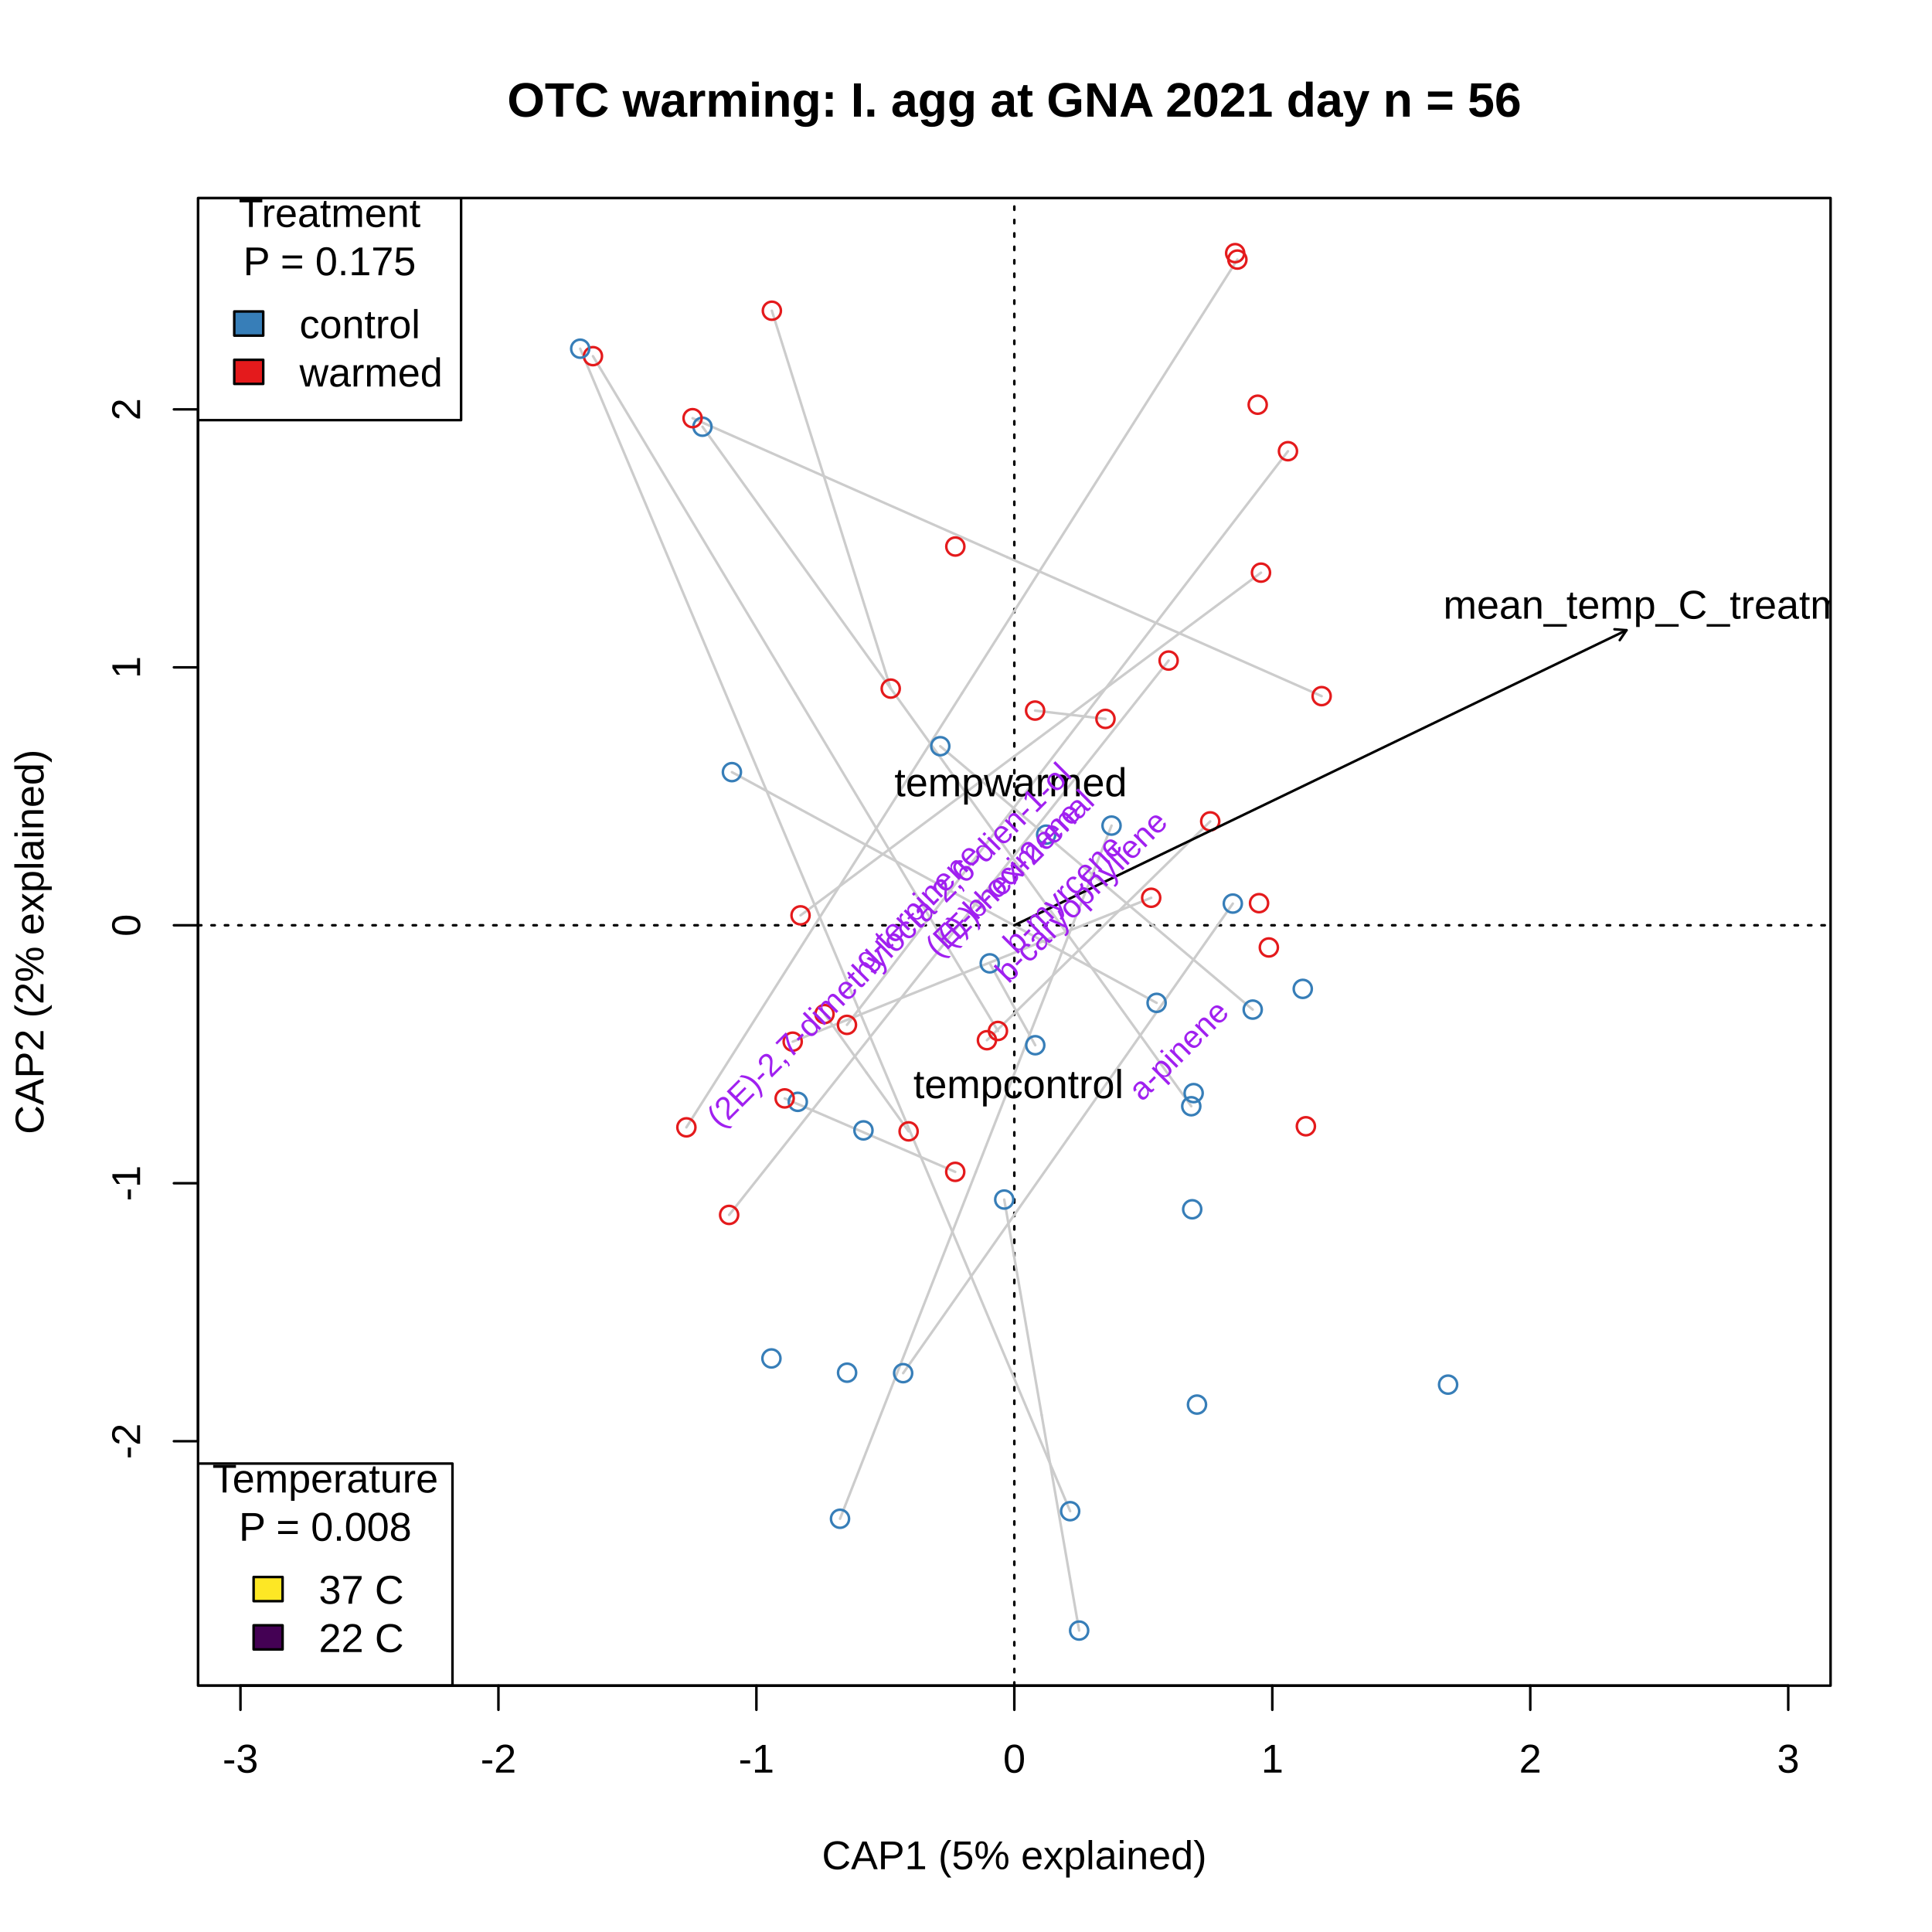
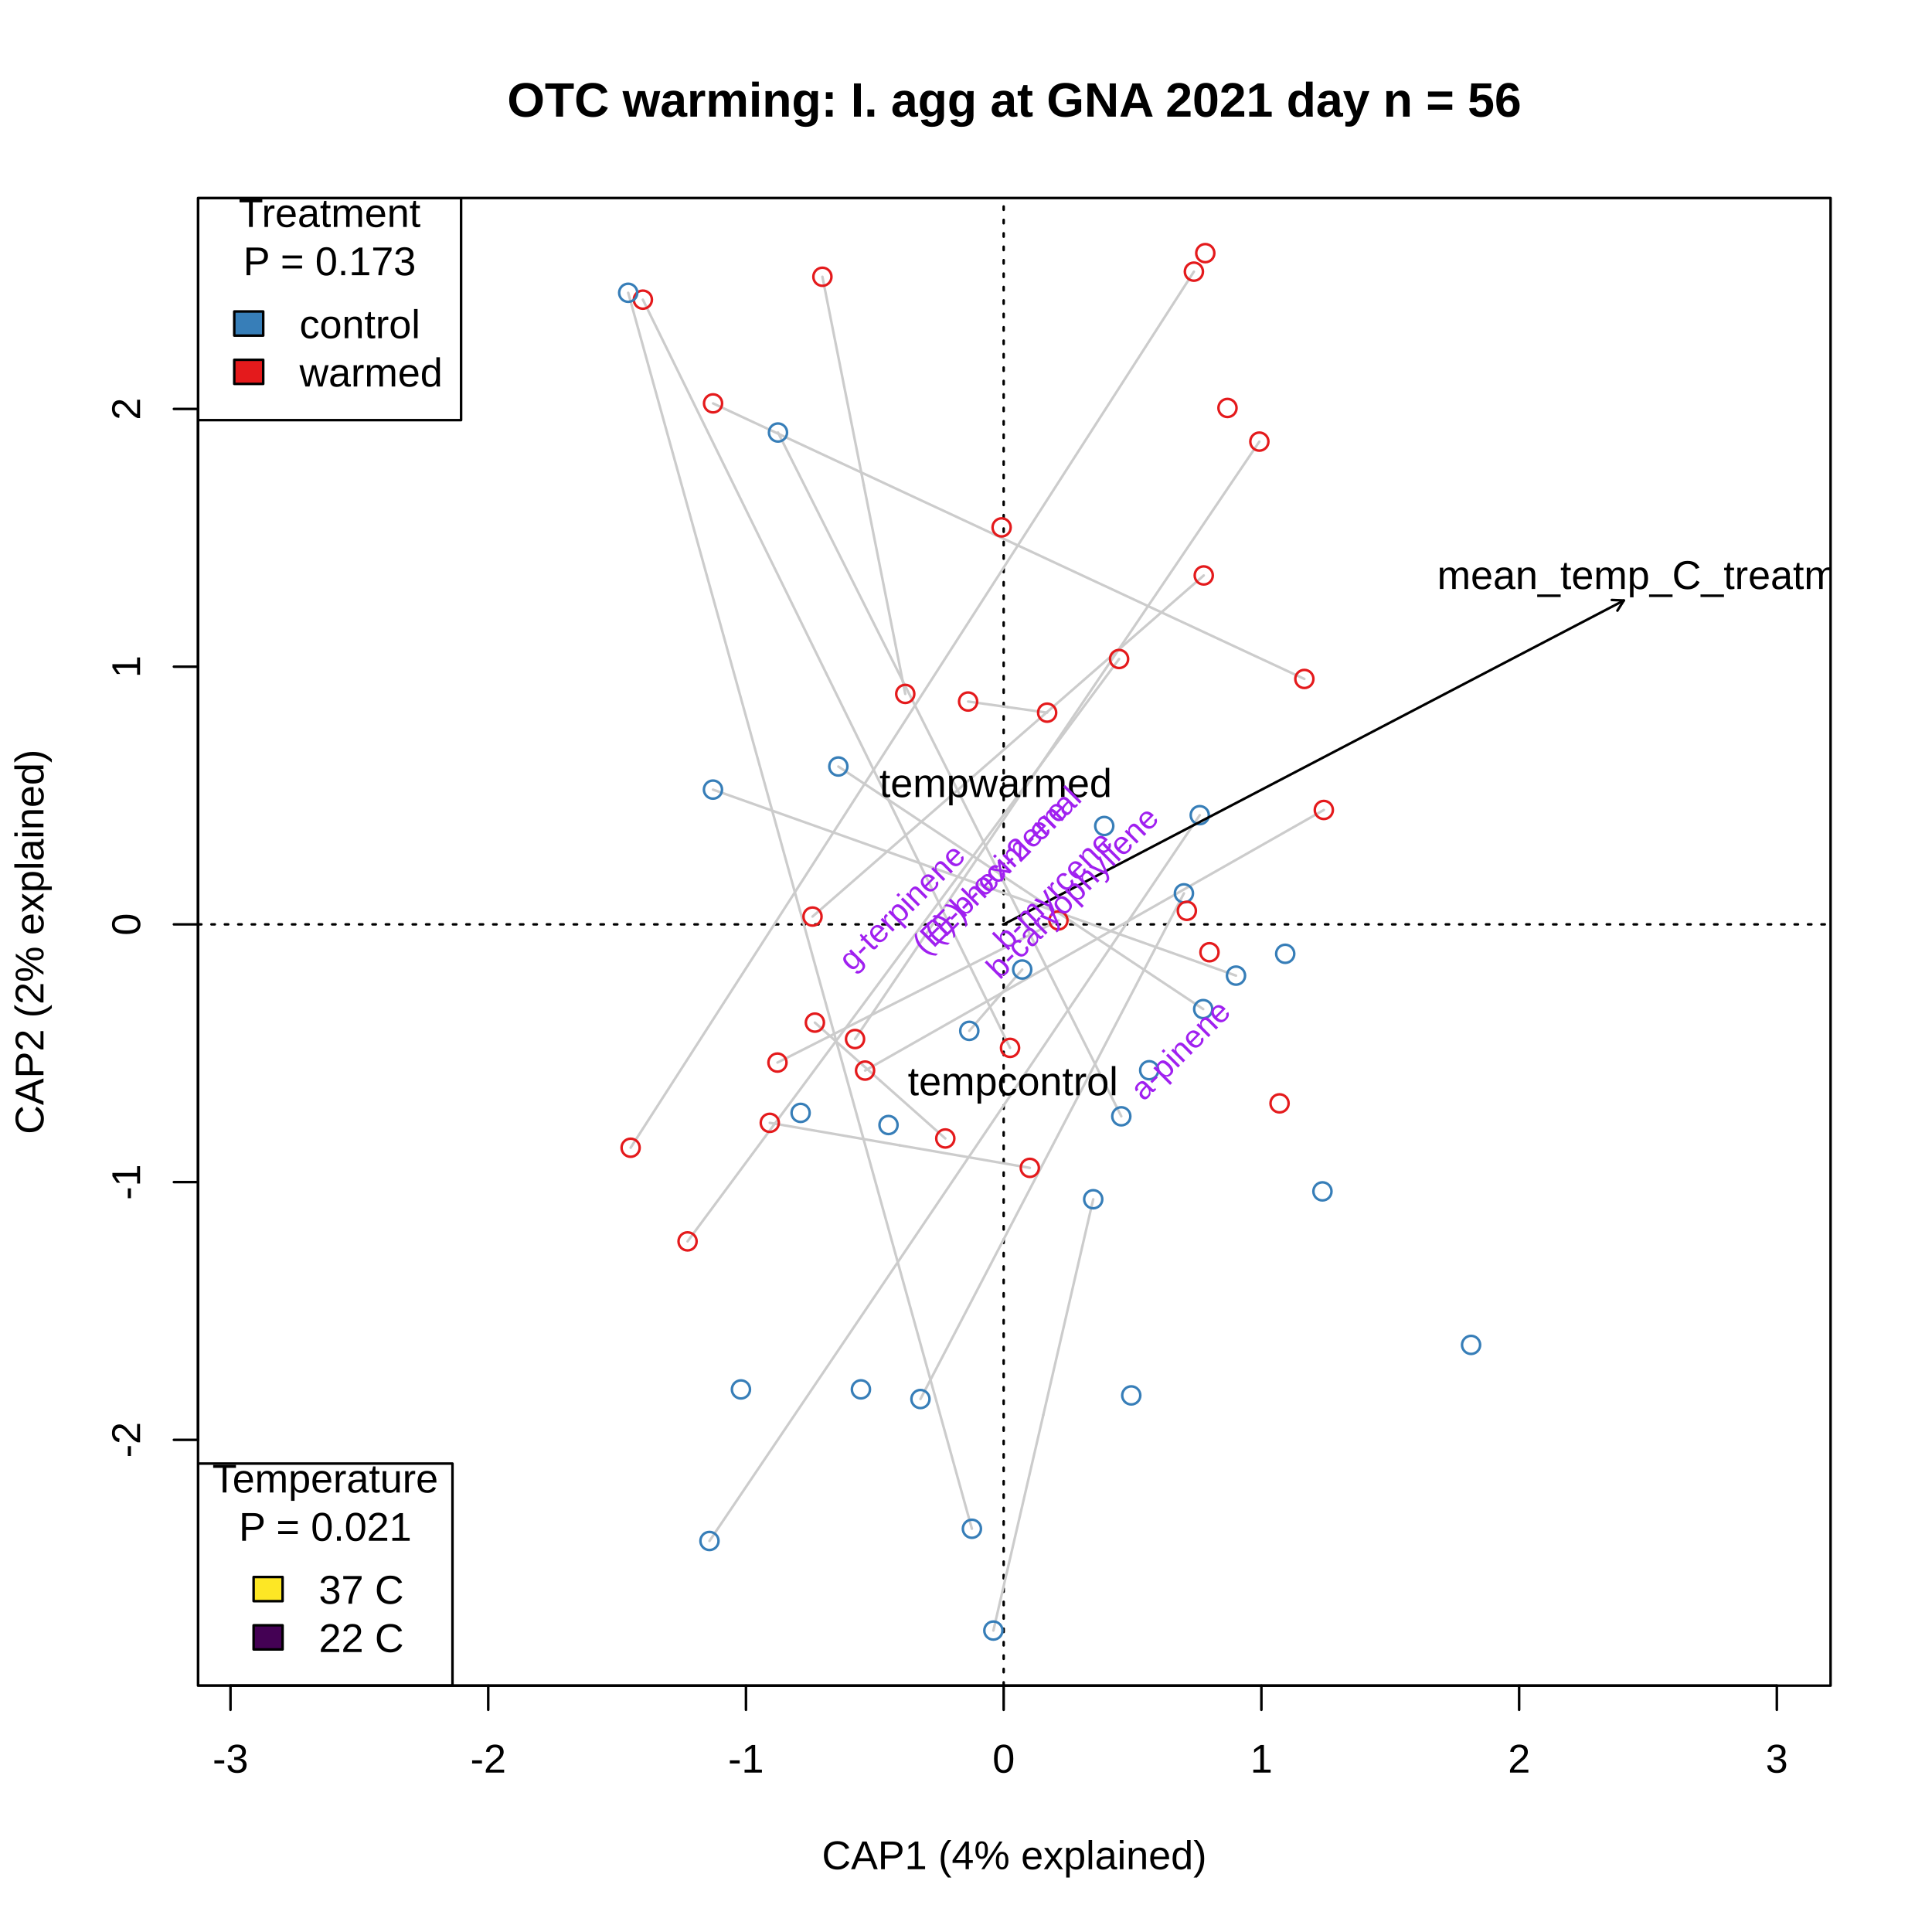
<svg xmlns="http://www.w3.org/2000/svg" class="svglite" width="576.00pt" height="576.00pt" viewBox="0 0 576.00 576.00">
  <defs>
    <style type="text/css">
    .svglite line, .svglite polyline, .svglite polygon, .svglite path, .svglite rect, .svglite circle {
      fill: none;
      stroke: #000000;
      stroke-linecap: round;
      stroke-linejoin: round;
      stroke-miterlimit: 10.00;
    }
    .svglite text {
      white-space: pre;
    }
  </style>
  </defs>
  <rect width="100%" height="100%" style="stroke: none; fill: #FFFFFF;" />
  <defs>
    <clipPath id="cpMC4wMHw1NzYuMDB8MC4wMHw1NzYuMDA=">
      <rect x="0.00" y="0.00" width="576.00" height="576.00" />
    </clipPath>
  </defs>
  <g clip-path="url(#cpMC4wMHw1NzYuMDB8MC4wMHw1NzYuMDA=)">
</g>
  <defs>
    <clipPath id="cpNTkuMDR8NTQ1Ljc2fDU5LjA0fDUwMi41Ng==">
      <rect x="59.04" y="59.04" width="486.72" height="443.52" />
    </clipPath>
  </defs>
  <g clip-path="url(#cpNTkuMDR8NTQ1Ljc2fDU5LjA0fDUwMi41Ng==)">
</g>
  <g clip-path="url(#cpMC4wMHw1NzYuMDB8MC4wMHw1NzYuMDA=)">
-     <line x1="71.69" y1="502.56" x2="533.14" y2="502.56" style="stroke-width: 0.75;" />
-     <line x1="71.69" y1="502.56" x2="71.69" y2="509.76" style="stroke-width: 0.75;" />
-     <line x1="148.60" y1="502.56" x2="148.60" y2="509.76" style="stroke-width: 0.75;" />
-     <line x1="225.51" y1="502.56" x2="225.51" y2="509.76" style="stroke-width: 0.75;" />
-     <line x1="302.41" y1="502.56" x2="302.41" y2="509.76" style="stroke-width: 0.75;" />
-     <line x1="379.32" y1="502.56" x2="379.32" y2="509.76" style="stroke-width: 0.75;" />
-     <line x1="456.23" y1="502.56" x2="456.23" y2="509.76" style="stroke-width: 0.75;" />
-     <line x1="533.14" y1="502.56" x2="533.14" y2="509.76" style="stroke-width: 0.75;" />
-     <text x="71.69" y="528.48" text-anchor="middle" style="font-size: 12.00px; font-family: &quot;Arial&quot;;">-3</text>
-     <text x="148.60" y="528.48" text-anchor="middle" style="font-size: 12.00px; font-family: &quot;Arial&quot;;">-2</text>
-     <text x="225.51" y="528.48" text-anchor="middle" style="font-size: 12.00px; font-family: &quot;Arial&quot;;">-1</text>
-     <text x="302.41" y="528.48" text-anchor="middle" style="font-size: 12.00px; font-family: &quot;Arial&quot;;">0</text>
-     <text x="379.32" y="528.48" text-anchor="middle" style="font-size: 12.00px; font-family: &quot;Arial&quot;;">1</text>
-     <text x="456.23" y="528.48" text-anchor="middle" style="font-size: 12.00px; font-family: &quot;Arial&quot;;">2</text>
-     <text x="533.14" y="528.48" text-anchor="middle" style="font-size: 12.00px; font-family: &quot;Arial&quot;;">3</text>
-     <line x1="59.04" y1="429.68" x2="59.04" y2="122.05" style="stroke-width: 0.75;" />
-     <line x1="59.04" y1="429.68" x2="51.84" y2="429.68" style="stroke-width: 0.75;" />
-     <line x1="59.04" y1="352.77" x2="51.84" y2="352.77" style="stroke-width: 0.75;" />
-     <line x1="59.04" y1="275.86" x2="51.84" y2="275.86" style="stroke-width: 0.75;" />
-     <line x1="59.04" y1="198.96" x2="51.84" y2="198.96" style="stroke-width: 0.75;" />
-     <line x1="59.04" y1="122.05" x2="51.84" y2="122.05" style="stroke-width: 0.75;" />
-     <text transform="translate(41.76,429.68) rotate(-90)" text-anchor="middle" style="font-size: 12.00px; font-family: &quot;Arial&quot;;">-2</text>
-     <text transform="translate(41.76,352.77) rotate(-90)" text-anchor="middle" style="font-size: 12.00px; font-family: &quot;Arial&quot;;">-1</text>
-     <text transform="translate(41.76,275.86) rotate(-90)" text-anchor="middle" style="font-size: 12.00px; font-family: &quot;Arial&quot;;">0</text>
-     <text transform="translate(41.76,198.96) rotate(-90)" text-anchor="middle" style="font-size: 12.00px; font-family: &quot;Arial&quot;;">1</text>
-     <text transform="translate(41.76,122.05) rotate(-90)" text-anchor="middle" style="font-size: 12.00px; font-family: &quot;Arial&quot;;">2</text>
+     <line x1="68.72" y1="502.56" x2="529.74" y2="502.56" style="stroke-width: 0.75;" />
+     <line x1="68.72" y1="502.56" x2="68.72" y2="509.76" style="stroke-width: 0.75;" />
+     <line x1="145.56" y1="502.56" x2="145.56" y2="509.76" style="stroke-width: 0.75;" />
+     <line x1="222.40" y1="502.56" x2="222.40" y2="509.76" style="stroke-width: 0.75;" />
+     <line x1="299.23" y1="502.56" x2="299.23" y2="509.76" style="stroke-width: 0.75;" />
+     <line x1="376.07" y1="502.56" x2="376.07" y2="509.76" style="stroke-width: 0.75;" />
+     <line x1="452.91" y1="502.56" x2="452.91" y2="509.76" style="stroke-width: 0.75;" />
+     <line x1="529.74" y1="502.56" x2="529.74" y2="509.76" style="stroke-width: 0.75;" />
+     <text x="68.72" y="528.48" text-anchor="middle" style="font-size: 12.00px; font-family: &quot;Arial&quot;;">-3</text>
+     <text x="145.56" y="528.48" text-anchor="middle" style="font-size: 12.00px; font-family: &quot;Arial&quot;;">-2</text>
+     <text x="222.40" y="528.48" text-anchor="middle" style="font-size: 12.00px; font-family: &quot;Arial&quot;;">-1</text>
+     <text x="299.23" y="528.48" text-anchor="middle" style="font-size: 12.00px; font-family: &quot;Arial&quot;;">0</text>
+     <text x="376.07" y="528.48" text-anchor="middle" style="font-size: 12.00px; font-family: &quot;Arial&quot;;">1</text>
+     <text x="452.91" y="528.48" text-anchor="middle" style="font-size: 12.00px; font-family: &quot;Arial&quot;;">2</text>
+     <text x="529.74" y="528.48" text-anchor="middle" style="font-size: 12.00px; font-family: &quot;Arial&quot;;">3</text>
+     <line x1="59.04" y1="429.27" x2="59.04" y2="121.92" style="stroke-width: 0.75;" />
+     <line x1="59.04" y1="429.27" x2="51.84" y2="429.27" style="stroke-width: 0.75;" />
+     <line x1="59.04" y1="352.43" x2="51.84" y2="352.43" style="stroke-width: 0.75;" />
+     <line x1="59.04" y1="275.59" x2="51.84" y2="275.59" style="stroke-width: 0.75;" />
+     <line x1="59.04" y1="198.76" x2="51.84" y2="198.76" style="stroke-width: 0.75;" />
+     <line x1="59.04" y1="121.92" x2="51.84" y2="121.92" style="stroke-width: 0.75;" />
+     <text transform="translate(41.76,429.27) rotate(-90)" text-anchor="middle" style="font-size: 12.00px; font-family: &quot;Arial&quot;;">-2</text>
+     <text transform="translate(41.76,352.43) rotate(-90)" text-anchor="middle" style="font-size: 12.00px; font-family: &quot;Arial&quot;;">-1</text>
+     <text transform="translate(41.76,275.59) rotate(-90)" text-anchor="middle" style="font-size: 12.00px; font-family: &quot;Arial&quot;;">0</text>
+     <text transform="translate(41.76,198.76) rotate(-90)" text-anchor="middle" style="font-size: 12.00px; font-family: &quot;Arial&quot;;">1</text>
+     <text transform="translate(41.76,121.92) rotate(-90)" text-anchor="middle" style="font-size: 12.00px; font-family: &quot;Arial&quot;;">2</text>
    <polygon points="59.04,502.56 545.76,502.56 545.76,59.04 59.04,59.04 " style="stroke-width: 0.75;" />
-     <text x="302.40" y="557.28" text-anchor="middle" style="font-size: 12.00px; font-family: &quot;Arial&quot;;">CAP1 (5% explained)</text>
+     <text x="302.40" y="557.28" text-anchor="middle" style="font-size: 12.00px; font-family: &quot;Arial&quot;;">CAP1 (4% explained)</text>
    <text transform="translate(12.96,280.80) rotate(-90)" text-anchor="middle" style="font-size: 12.00px; font-family: &quot;Arial&quot;;">CAP2 (2% explained)</text>
  </g>
  <g clip-path="url(#cpNTkuMDR8NTQ1Ljc2fDU5LjA0fDUwMi41Ng==)">
-     <line x1="59.04" y1="275.86" x2="545.76" y2="275.86" style="stroke-width: 0.75; stroke-dasharray: 1.00,3.00;" />
-     <line x1="302.41" y1="502.56" x2="302.41" y2="59.04" style="stroke-width: 0.75; stroke-dasharray: 1.00,3.00;" />
+     <line x1="59.04" y1="275.59" x2="545.76" y2="275.59" style="stroke-width: 0.75; stroke-dasharray: 1.00,3.00;" />
+     <line x1="299.23" y1="502.56" x2="299.23" y2="59.04" style="stroke-width: 0.75; stroke-dasharray: 1.00,3.00;" />
  </g>
  <g clip-path="url(#cpMC4wMHw1NzYuMDB8MC4wMHw1NzYuMDA=)">
    <text x="302.40" y="34.77" text-anchor="middle" style="font-size: 14.40px; font-weight: bold; font-family: &quot;Arial&quot;;">OTC warming: I. agg at GNA 2021 day n = 56</text>
  </g>
  <g clip-path="url(#cpNTkuMDR8NTQ1Ljc2fDU5LjA0fDUwMi41Ng==)">
    <rect x="59.04" y="59.04" width="78.43" height="66.22" style="stroke-width: 0.75;" />
    <rect x="69.84" y="92.86" width="8.64" height="7.20" style="stroke-width: 0.75; fill: #377EB8;" />
    <rect x="69.84" y="107.26" width="8.64" height="7.20" style="stroke-width: 0.75; fill: #E41A1C;" />
    <text x="98.26" y="67.66" text-anchor="middle" style="font-size: 12.00px; font-family: &quot;Arial&quot;;">Treatment </text>
-     <text x="98.26" y="82.06" text-anchor="middle" style="font-size: 12.00px; font-family: &quot;Arial&quot;;">P = 0.175</text>
+     <text x="98.26" y="82.06" text-anchor="middle" style="font-size: 12.00px; font-family: &quot;Arial&quot;;">P = 0.173</text>
    <text x="89.28" y="100.83" style="font-size: 12.00px; font-family: &quot;Arial&quot;;">control</text>
    <text x="89.28" y="115.23" style="font-size: 12.00px; font-family: &quot;Arial&quot;;">warmed</text>
    <rect x="59.04" y="436.34" width="75.86" height="66.22" style="stroke-width: 0.75;" />
    <rect x="75.61" y="470.16" width="8.64" height="7.20" style="stroke-width: 0.75; fill: #FDE725;" />
    <rect x="75.61" y="484.56" width="8.64" height="7.20" style="stroke-width: 0.75; fill: #440154;" />
    <text x="96.97" y="444.96" text-anchor="middle" style="font-size: 12.00px; font-family: &quot;Arial&quot;;">Temperature </text>
-     <text x="96.97" y="459.36" text-anchor="middle" style="font-size: 12.00px; font-family: &quot;Arial&quot;;">P = 0.008</text>
+     <text x="96.97" y="459.36" text-anchor="middle" style="font-size: 12.00px; font-family: &quot;Arial&quot;;">P = 0.021</text>
    <text x="95.05" y="478.13" style="font-size: 12.00px; font-family: &quot;Arial&quot;;">37  C</text>
    <text x="95.05" y="492.53" style="font-size: 12.00px; font-family: &quot;Arial&quot;;">22  C</text>
-     <line x1="282.29" y1="228.52" x2="209.43" y2="127.22" style="stroke-width: 0.75; stroke: #CCCCCC;" />
-     <line x1="282.29" y1="228.52" x2="355.16" y2="329.81" style="stroke-width: 0.75; stroke: #CCCCCC;" />
-     <line x1="318.41" y1="339.39" x2="367.55" y2="269.39" style="stroke-width: 0.75; stroke: #CCCCCC;" />
-     <line x1="318.41" y1="339.39" x2="269.26" y2="409.39" style="stroke-width: 0.75; stroke: #CCCCCC;" />
-     <line x1="326.90" y1="261.73" x2="373.48" y2="301.00" style="stroke-width: 0.75; stroke: #CCCCCC;" />
-     <line x1="326.90" y1="261.73" x2="280.33" y2="222.47" style="stroke-width: 0.75; stroke: #CCCCCC;" />
-     <line x1="246.02" y1="277.25" x2="172.98" y2="103.96" style="stroke-width: 0.75; stroke: #CCCCCC;" />
-     <line x1="246.02" y1="277.25" x2="319.05" y2="450.54" style="stroke-width: 0.75; stroke: #CCCCCC;" />
-     <line x1="310.56" y1="421.88" x2="321.73" y2="486.13" style="stroke-width: 0.75; stroke: #CCCCCC;" />
-     <line x1="310.56" y1="421.88" x2="299.40" y2="357.63" style="stroke-width: 0.75; stroke: #CCCCCC;" />
-     <line x1="301.87" y1="299.42" x2="295.08" y2="287.21" style="stroke-width: 0.75; stroke: #CCCCCC;" />
-     <line x1="301.87" y1="299.42" x2="308.65" y2="311.62" style="stroke-width: 0.75; stroke: #CCCCCC;" />
-     <line x1="281.52" y1="264.59" x2="344.83" y2="298.99" style="stroke-width: 0.75; stroke: #CCCCCC;" />
-     <line x1="281.52" y1="264.59" x2="218.21" y2="230.20" style="stroke-width: 0.75; stroke: #CCCCCC;" />
-     <line x1="290.91" y1="349.47" x2="331.39" y2="246.14" style="stroke-width: 0.75; stroke: #CCCCCC;" />
-     <line x1="290.91" y1="349.47" x2="250.44" y2="452.80" style="stroke-width: 0.75; stroke: #CCCCCC;" />
-     <line x1="259.37" y1="338.42" x2="284.79" y2="349.37" style="stroke-width: 0.75; stroke: #CCCCCC;" />
-     <line x1="259.37" y1="338.42" x2="233.94" y2="327.47" style="stroke-width: 0.75; stroke: #CCCCCC;" />
-     <line x1="327.52" y1="277.50" x2="360.81" y2="244.88" style="stroke-width: 0.75; stroke: #CCCCCC;" />
-     <line x1="327.52" y1="277.50" x2="294.24" y2="310.12" style="stroke-width: 0.75; stroke: #CCCCCC;" />
-     <line x1="319.09" y1="213.09" x2="329.58" y2="214.33" style="stroke-width: 0.75; stroke: #CCCCCC;" />
-     <line x1="319.09" y1="213.09" x2="308.60" y2="211.85" style="stroke-width: 0.75; stroke: #CCCCCC;" />
-     <line x1="286.78" y1="206.75" x2="368.91" y2="77.39" style="stroke-width: 0.75; stroke: #CCCCCC;" />
-     <line x1="286.78" y1="206.75" x2="204.64" y2="336.10" style="stroke-width: 0.75; stroke: #CCCCCC;" />
-     <line x1="258.35" y1="319.82" x2="270.89" y2="337.30" style="stroke-width: 0.75; stroke: #CCCCCC;" />
-     <line x1="258.35" y1="319.82" x2="245.82" y2="302.33" style="stroke-width: 0.75; stroke: #CCCCCC;" />
-     <line x1="289.77" y1="289.11" x2="343.21" y2="267.66" style="stroke-width: 0.75; stroke: #CCCCCC;" />
-     <line x1="289.77" y1="289.11" x2="236.33" y2="310.56" style="stroke-width: 0.75; stroke: #CCCCCC;" />
-     <line x1="307.31" y1="221.81" x2="375.95" y2="170.73" style="stroke-width: 0.75; stroke: #CCCCCC;" />
-     <line x1="307.31" y1="221.81" x2="238.67" y2="272.90" style="stroke-width: 0.75; stroke: #CCCCCC;" />
-     <line x1="247.84" y1="148.97" x2="265.56" y2="205.30" style="stroke-width: 0.75; stroke: #CCCCCC;" />
-     <line x1="247.84" y1="148.97" x2="230.12" y2="92.64" style="stroke-width: 0.75; stroke: #CCCCCC;" />
-     <line x1="237.15" y1="206.78" x2="176.78" y2="106.18" style="stroke-width: 0.75; stroke: #CCCCCC;" />
-     <line x1="237.15" y1="206.78" x2="297.52" y2="307.37" style="stroke-width: 0.75; stroke: #CCCCCC;" />
-     <line x1="300.25" y1="166.10" x2="394.03" y2="207.54" style="stroke-width: 0.75; stroke: #CCCCCC;" />
-     <line x1="300.25" y1="166.10" x2="206.48" y2="124.67" style="stroke-width: 0.75; stroke: #CCCCCC;" />
-     <line x1="282.89" y1="279.58" x2="348.41" y2="196.94" style="stroke-width: 0.75; stroke: #CCCCCC;" />
-     <line x1="282.89" y1="279.58" x2="217.38" y2="362.21" style="stroke-width: 0.75; stroke: #CCCCCC;" />
-     <line x1="318.25" y1="220.03" x2="383.99" y2="134.52" style="stroke-width: 0.75; stroke: #CCCCCC;" />
-     <line x1="318.25" y1="220.03" x2="252.51" y2="305.55" style="stroke-width: 0.75; stroke: #CCCCCC;" />
-     <circle cx="209.43" cy="127.22" r="2.70" style="stroke-width: 0.75; stroke: #377EB8;" />
-     <circle cx="176.78" cy="106.18" r="2.70" style="stroke-width: 0.75; stroke: #E41A1C;" />
-     <circle cx="355.16" cy="329.81" r="2.70" style="stroke-width: 0.75; stroke: #377EB8;" />
-     <circle cx="284.79" cy="349.37" r="2.70" style="stroke-width: 0.75; stroke: #E41A1C;" />
-     <circle cx="360.81" cy="244.88" r="2.70" style="stroke-width: 0.75; stroke: #E41A1C;" />
-     <circle cx="367.55" cy="269.39" r="2.70" style="stroke-width: 0.75; stroke: #377EB8;" />
-     <circle cx="329.58" cy="214.33" r="2.70" style="stroke-width: 0.75; stroke: #E41A1C;" />
-     <circle cx="368.91" cy="77.39" r="2.70" style="stroke-width: 0.75; stroke: #E41A1C;" />
-     <circle cx="431.73" cy="412.81" r="2.70" style="stroke-width: 0.75; stroke: #377EB8;" />
-     <circle cx="355.44" cy="360.53" r="2.70" style="stroke-width: 0.75; stroke: #377EB8;" />
-     <circle cx="172.98" cy="103.96" r="2.70" style="stroke-width: 0.75; stroke: #377EB8;" />
-     <circle cx="373.48" cy="301.00" r="2.70" style="stroke-width: 0.75; stroke: #377EB8;" />
-     <circle cx="356.87" cy="418.76" r="2.70" style="stroke-width: 0.75; stroke: #377EB8;" />
-     <circle cx="311.90" cy="248.84" r="2.70" style="stroke-width: 0.75; stroke: #377EB8;" />
-     <circle cx="284.82" cy="162.94" r="2.70" style="stroke-width: 0.75; stroke: #E41A1C;" />
-     <circle cx="378.29" cy="282.47" r="2.70" style="stroke-width: 0.75; stroke: #E41A1C;" />
-     <circle cx="375.95" cy="170.73" r="2.70" style="stroke-width: 0.75; stroke: #E41A1C;" />
-     <circle cx="388.40" cy="294.82" r="2.70" style="stroke-width: 0.75; stroke: #377EB8;" />
-     <circle cx="375.37" cy="269.27" r="2.70" style="stroke-width: 0.75; stroke: #E41A1C;" />
-     <circle cx="389.33" cy="335.78" r="2.70" style="stroke-width: 0.75; stroke: #E41A1C;" />
-     <circle cx="270.89" cy="337.30" r="2.70" style="stroke-width: 0.75; stroke: #E41A1C;" />
-     <circle cx="245.82" cy="302.33" r="2.70" style="stroke-width: 0.75; stroke: #E41A1C;" />
-     <circle cx="319.05" cy="450.54" r="2.70" style="stroke-width: 0.75; stroke: #377EB8;" />
-     <circle cx="343.21" cy="267.66" r="2.70" style="stroke-width: 0.75; stroke: #E41A1C;" />
-     <circle cx="321.73" cy="486.13" r="2.70" style="stroke-width: 0.75; stroke: #377EB8;" />
-     <circle cx="257.43" cy="337.01" r="2.70" style="stroke-width: 0.75; stroke: #377EB8;" />
-     <circle cx="368.25" cy="75.47" r="2.70" style="stroke-width: 0.75; stroke: #E41A1C;" />
-     <circle cx="252.55" cy="409.25" r="2.70" style="stroke-width: 0.75; stroke: #377EB8;" />
-     <circle cx="265.56" cy="205.30" r="2.70" style="stroke-width: 0.75; stroke: #E41A1C;" />
-     <circle cx="299.40" cy="357.63" r="2.70" style="stroke-width: 0.75; stroke: #377EB8;" />
-     <circle cx="394.03" cy="207.54" r="2.70" style="stroke-width: 0.75; stroke: #E41A1C;" />
-     <circle cx="297.52" cy="307.37" r="2.70" style="stroke-width: 0.75; stroke: #E41A1C;" />
-     <circle cx="295.08" cy="287.21" r="2.70" style="stroke-width: 0.75; stroke: #377EB8;" />
-     <circle cx="355.87" cy="325.90" r="2.70" style="stroke-width: 0.75; stroke: #377EB8;" />
-     <circle cx="331.39" cy="246.14" r="2.70" style="stroke-width: 0.75; stroke: #377EB8;" />
-     <circle cx="348.41" cy="196.94" r="2.70" style="stroke-width: 0.75; stroke: #E41A1C;" />
-     <circle cx="383.99" cy="134.52" r="2.70" style="stroke-width: 0.75; stroke: #E41A1C;" />
-     <circle cx="236.33" cy="310.56" r="2.70" style="stroke-width: 0.75; stroke: #E41A1C;" />
-     <circle cx="344.83" cy="298.99" r="2.70" style="stroke-width: 0.75; stroke: #377EB8;" />
-     <circle cx="374.97" cy="120.66" r="2.70" style="stroke-width: 0.75; stroke: #E41A1C;" />
-     <circle cx="237.85" cy="328.50" r="2.70" style="stroke-width: 0.75; stroke: #377EB8;" />
-     <circle cx="206.48" cy="124.67" r="2.70" style="stroke-width: 0.75; stroke: #E41A1C;" />
-     <circle cx="294.24" cy="310.12" r="2.70" style="stroke-width: 0.75; stroke: #E41A1C;" />
-     <circle cx="238.67" cy="272.90" r="2.70" style="stroke-width: 0.75; stroke: #E41A1C;" />
-     <circle cx="230.12" cy="92.64" r="2.70" style="stroke-width: 0.75; stroke: #E41A1C;" />
-     <circle cx="269.26" cy="409.39" r="2.70" style="stroke-width: 0.75; stroke: #377EB8;" />
-     <circle cx="252.51" cy="305.55" r="2.70" style="stroke-width: 0.75; stroke: #E41A1C;" />
-     <circle cx="308.65" cy="311.62" r="2.70" style="stroke-width: 0.75; stroke: #377EB8;" />
-     <circle cx="217.38" cy="362.21" r="2.70" style="stroke-width: 0.75; stroke: #E41A1C;" />
-     <circle cx="218.21" cy="230.20" r="2.70" style="stroke-width: 0.75; stroke: #377EB8;" />
-     <circle cx="250.44" cy="452.80" r="2.70" style="stroke-width: 0.75; stroke: #377EB8;" />
-     <circle cx="233.94" cy="327.47" r="2.70" style="stroke-width: 0.75; stroke: #E41A1C;" />
-     <circle cx="280.33" cy="222.47" r="2.70" style="stroke-width: 0.75; stroke: #377EB8;" />
-     <circle cx="308.60" cy="211.85" r="2.70" style="stroke-width: 0.75; stroke: #E41A1C;" />
-     <circle cx="204.64" cy="336.10" r="2.70" style="stroke-width: 0.75; stroke: #E41A1C;" />
-     <circle cx="229.99" cy="405.00" r="2.70" style="stroke-width: 0.75; stroke: #377EB8;" />
-     <text x="303.65" y="327.39" text-anchor="middle" style="font-size: 12.00px; font-family: &quot;Arial&quot;;">tempcontrol</text>
-     <text x="301.34" y="237.40" text-anchor="middle" style="font-size: 12.00px; font-family: &quot;Arial&quot;;">tempwarmed</text>
-     <line x1="302.41" y1="275.86" x2="484.92" y2="187.88" style="stroke-width: 0.75;" />
-     <polyline points="482.90,190.85 484.92,187.88 481.33,187.61 " style="stroke-width: 0.75;" />
-     <text x="498.33" y="184.45" text-anchor="middle" style="font-size: 12.00px; font-family: &quot;Arial&quot;;">mean_temp_C_treatment</text>
-     <text transform="translate(313.85,271.31) rotate(-45)" text-anchor="middle" style="font-size: 9.60px;fill: none; font-family: &quot;Arial&quot;;">a-farnesene</text>
-     <text transform="translate(319.11,268.75) rotate(-45)" text-anchor="middle" style="font-size: 9.60px;fill: #A020F0; font-family: &quot;Arial&quot;;">b-myrcene</text>
-     <text transform="translate(301.38,264.39) rotate(-45)" text-anchor="middle" style="font-size: 9.60px;fill: #A020F0; font-family: &quot;Arial&quot;;">(E)-b-ocimene</text>
-     <text transform="translate(275.77,272.47) rotate(-45)" text-anchor="middle" style="font-size: 9.60px;fill: #A020F0; font-family: &quot;Arial&quot;;">g-terpinene</text>
-     <text transform="translate(353.66,315.42) rotate(-45)" text-anchor="middle" style="font-size: 9.60px;fill: #A020F0; font-family: &quot;Arial&quot;;">a-pinene</text>
-     <text transform="translate(316.54,274.97) rotate(-45)" text-anchor="middle" style="font-size: 9.60px;fill: none; font-family: &quot;Arial&quot;;">trans-b-bergamotene</text>
-     <text transform="translate(313.13,281.32) rotate(-45)" text-anchor="middle" style="font-size: 9.60px;fill: none; font-family: &quot;Arial&quot;;">(3E)-4,8-dimethylnona-1,3,7-triene</text>
-     <text transform="translate(310.97,273.54) rotate(-45)" text-anchor="middle" style="font-size: 9.60px;fill: none; font-family: &quot;Arial&quot;;">(1Z,4Z,7Z)-1,5,9,9-tetramethylcycloundeca-1,4,7-triene</text>
-     <text transform="translate(305.10,261.18) rotate(-45)" text-anchor="middle" style="font-size: 9.60px;fill: #A020F0; font-family: &quot;Arial&quot;;">(E)-hex-2-enal</text>
-     <text transform="translate(267.37,284.02) rotate(-45)" text-anchor="middle" style="font-size: 9.60px;fill: #A020F0; font-family: &quot;Arial&quot;;">(2E)-2,7-dimethylocta-2,6-dien-1-ol</text>
-     <text transform="translate(310.75,267.97) rotate(-45)" text-anchor="middle" style="font-size: 9.60px;fill: none; font-family: &quot;Arial&quot;;">(E)-hex-3-en-1-ol</text>
-     <text transform="translate(304.98,273.13) rotate(-45)" text-anchor="middle" style="font-size: 9.60px;fill: none; font-family: &quot;Arial&quot;;">[(E)-hex-3-enyl] acetate</text>
-     <text transform="translate(314.13,277.36) rotate(-45)" text-anchor="middle" style="font-size: 9.60px;fill: none; font-family: &quot;Arial&quot;;">pseudoionone</text>
-     <text transform="translate(308.72,278.38) rotate(-45)" text-anchor="middle" style="font-size: 9.60px;fill: none; font-family: &quot;Arial&quot;;">methyl benzoate</text>
-     <text transform="translate(324.63,269.53) rotate(-45)" text-anchor="middle" style="font-size: 9.60px;fill: #A020F0; font-family: &quot;Arial&quot;;">b-caryophyllene</text>
-     <text transform="translate(301.41,275.13) rotate(-45)" text-anchor="middle" style="font-size: 9.60px;fill: none; font-family: &quot;Arial&quot;;">[(Z)-hex-3-enyl] butanoate</text>
-     <text transform="translate(303.74,275.76) rotate(-45)" text-anchor="middle" style="font-size: 9.60px;fill: none; font-family: &quot;Arial&quot;;">a-copaene</text>
-     <text transform="translate(293.69,272.10) rotate(-45)" text-anchor="middle" style="font-size: 9.60px;fill: none; font-family: &quot;Arial&quot;;">a-terpineol</text>
-     <text transform="translate(308.21,276.42) rotate(-45)" text-anchor="middle" style="font-size: 9.60px;fill: none; font-family: &quot;Arial&quot;;">linalool</text>
-     <text transform="translate(309.23,273.98) rotate(-45)" text-anchor="middle" style="font-size: 9.60px;fill: none; font-family: &quot;Arial&quot;;">petasitene</text>
-     <text transform="translate(309.39,279.28) rotate(-45)" text-anchor="middle" style="font-size: 9.60px;fill: none; font-family: &quot;Arial&quot;;">trans-a-bergamotene</text>
-     <text transform="translate(300.53,270.75) rotate(-45)" text-anchor="middle" style="font-size: 9.60px;fill: none; font-family: &quot;Arial&quot;;">(Z)-b-ocimene</text>
-     <text transform="translate(315.69,274.42) rotate(-45)" text-anchor="middle" style="font-size: 9.60px;fill: none; font-family: &quot;Arial&quot;;">a-campholenal</text>
-     <text transform="translate(312.19,278.50) rotate(-45)" text-anchor="middle" style="font-size: 9.60px;fill: none; font-family: &quot;Arial&quot;;">2-methylbenzonitrile</text>
-     <text transform="translate(304.28,277.74) rotate(-45)" text-anchor="middle" style="font-size: 9.60px;fill: none; font-family: &quot;Arial&quot;;">3-methylbutanal oxime</text>
-     <text transform="translate(306.38,277.74) rotate(-45)" text-anchor="middle" style="font-size: 9.60px;fill: none; font-family: &quot;Arial&quot;;">indole</text>
+     <line x1="283.12" y1="230.88" x2="231.95" y2="128.95" style="stroke-width: 0.75; stroke: #CCCCCC;" />
+     <line x1="283.12" y1="230.88" x2="334.30" y2="332.81" style="stroke-width: 0.75; stroke: #CCCCCC;" />
+     <line x1="313.70" y1="341.72" x2="352.97" y2="266.34" style="stroke-width: 0.75; stroke: #CCCCCC;" />
+     <line x1="313.70" y1="341.72" x2="274.42" y2="417.10" style="stroke-width: 0.75; stroke: #CCCCCC;" />
+     <line x1="304.33" y1="264.69" x2="358.72" y2="300.85" style="stroke-width: 0.75; stroke: #CCCCCC;" />
+     <line x1="304.33" y1="264.69" x2="249.94" y2="228.52" style="stroke-width: 0.75; stroke: #CCCCCC;" />
+     <line x1="238.52" y1="271.54" x2="187.29" y2="87.29" style="stroke-width: 0.75; stroke: #CCCCCC;" />
+     <line x1="238.52" y1="271.54" x2="289.76" y2="455.78" style="stroke-width: 0.75; stroke: #CCCCCC;" />
+     <line x1="311.05" y1="421.84" x2="296.16" y2="486.13" style="stroke-width: 0.75; stroke: #CCCCCC;" />
+     <line x1="311.05" y1="421.84" x2="325.93" y2="357.54" style="stroke-width: 0.75; stroke: #CCCCCC;" />
+     <line x1="296.87" y1="298.19" x2="304.76" y2="289.05" style="stroke-width: 0.75; stroke: #CCCCCC;" />
+     <line x1="296.87" y1="298.19" x2="288.98" y2="307.33" style="stroke-width: 0.75; stroke: #CCCCCC;" />
+     <line x1="290.53" y1="263.14" x2="368.50" y2="290.87" style="stroke-width: 0.75; stroke: #CCCCCC;" />
+     <line x1="290.53" y1="263.14" x2="212.56" y2="235.41" style="stroke-width: 0.75; stroke: #CCCCCC;" />
+     <line x1="284.60" y1="351.22" x2="357.69" y2="243.03" style="stroke-width: 0.75; stroke: #CCCCCC;" />
+     <line x1="284.60" y1="351.22" x2="211.52" y2="459.42" style="stroke-width: 0.75; stroke: #CCCCCC;" />
+     <line x1="268.26" y1="341.47" x2="307.03" y2="348.18" style="stroke-width: 0.75; stroke: #CCCCCC;" />
+     <line x1="268.26" y1="341.47" x2="229.50" y2="334.76" style="stroke-width: 0.75; stroke: #CCCCCC;" />
+     <line x1="326.29" y1="280.33" x2="394.68" y2="241.48" style="stroke-width: 0.75; stroke: #CCCCCC;" />
+     <line x1="326.29" y1="280.33" x2="257.91" y2="319.18" style="stroke-width: 0.75; stroke: #CCCCCC;" />
+     <line x1="300.41" y1="210.81" x2="312.19" y2="212.47" style="stroke-width: 0.75; stroke: #CCCCCC;" />
+     <line x1="300.41" y1="210.81" x2="288.63" y2="209.15" style="stroke-width: 0.75; stroke: #CCCCCC;" />
+     <line x1="271.98" y1="211.59" x2="355.94" y2="80.99" style="stroke-width: 0.75; stroke: #CCCCCC;" />
+     <line x1="271.98" y1="211.59" x2="188.01" y2="342.18" style="stroke-width: 0.75; stroke: #CCCCCC;" />
+     <line x1="262.39" y1="322.15" x2="281.83" y2="339.42" style="stroke-width: 0.75; stroke: #CCCCCC;" />
+     <line x1="262.39" y1="322.15" x2="242.95" y2="304.88" style="stroke-width: 0.75; stroke: #CCCCCC;" />
+     <line x1="273.67" y1="295.60" x2="315.56" y2="274.42" style="stroke-width: 0.75; stroke: #CCCCCC;" />
+     <line x1="273.67" y1="295.60" x2="231.79" y2="316.79" style="stroke-width: 0.75; stroke: #CCCCCC;" />
+     <line x1="300.56" y1="222.41" x2="358.88" y2="171.56" style="stroke-width: 0.75; stroke: #CCCCCC;" />
+     <line x1="300.56" y1="222.41" x2="242.24" y2="273.26" style="stroke-width: 0.75; stroke: #CCCCCC;" />
+     <line x1="257.54" y1="144.69" x2="269.89" y2="206.88" style="stroke-width: 0.75; stroke: #CCCCCC;" />
+     <line x1="257.54" y1="144.69" x2="245.19" y2="82.51" style="stroke-width: 0.75; stroke: #CCCCCC;" />
+     <line x1="246.39" y1="200.87" x2="191.66" y2="89.34" style="stroke-width: 0.75; stroke: #CCCCCC;" />
+     <line x1="246.39" y1="200.87" x2="301.13" y2="312.41" style="stroke-width: 0.75; stroke: #CCCCCC;" />
+     <line x1="300.73" y1="161.34" x2="388.88" y2="202.42" style="stroke-width: 0.75; stroke: #CCCCCC;" />
+     <line x1="300.73" y1="161.34" x2="212.59" y2="120.26" style="stroke-width: 0.75; stroke: #CCCCCC;" />
+     <line x1="269.31" y1="283.29" x2="333.64" y2="196.47" style="stroke-width: 0.75; stroke: #CCCCCC;" />
+     <line x1="269.31" y1="283.29" x2="204.99" y2="370.10" style="stroke-width: 0.75; stroke: #CCCCCC;" />
+     <line x1="315.19" y1="220.72" x2="375.46" y2="131.66" style="stroke-width: 0.75; stroke: #CCCCCC;" />
+     <line x1="315.19" y1="220.72" x2="254.92" y2="309.78" style="stroke-width: 0.75; stroke: #CCCCCC;" />
+     <circle cx="231.95" cy="128.95" r="2.70" style="stroke-width: 0.75; stroke: #377EB8;" />
+     <circle cx="191.66" cy="89.34" r="2.70" style="stroke-width: 0.75; stroke: #E41A1C;" />
+     <circle cx="334.30" cy="332.81" r="2.70" style="stroke-width: 0.75; stroke: #377EB8;" />
+     <circle cx="307.03" cy="348.18" r="2.70" style="stroke-width: 0.75; stroke: #E41A1C;" />
+     <circle cx="394.68" cy="241.48" r="2.70" style="stroke-width: 0.75; stroke: #E41A1C;" />
+     <circle cx="352.97" cy="266.34" r="2.70" style="stroke-width: 0.75; stroke: #377EB8;" />
+     <circle cx="312.19" cy="212.47" r="2.70" style="stroke-width: 0.75; stroke: #E41A1C;" />
+     <circle cx="355.94" cy="80.99" r="2.70" style="stroke-width: 0.75; stroke: #E41A1C;" />
+     <circle cx="438.58" cy="400.96" r="2.70" style="stroke-width: 0.75; stroke: #377EB8;" />
+     <circle cx="394.27" cy="355.19" r="2.70" style="stroke-width: 0.75; stroke: #377EB8;" />
+     <circle cx="187.29" cy="87.29" r="2.70" style="stroke-width: 0.75; stroke: #377EB8;" />
+     <circle cx="358.72" cy="300.85" r="2.70" style="stroke-width: 0.75; stroke: #377EB8;" />
+     <circle cx="337.27" cy="416.02" r="2.70" style="stroke-width: 0.75; stroke: #377EB8;" />
+     <circle cx="329.22" cy="246.26" r="2.70" style="stroke-width: 0.75; stroke: #377EB8;" />
+     <circle cx="298.62" cy="157.23" r="2.70" style="stroke-width: 0.75; stroke: #E41A1C;" />
+     <circle cx="360.59" cy="283.90" r="2.70" style="stroke-width: 0.75; stroke: #E41A1C;" />
+     <circle cx="358.88" cy="171.56" r="2.70" style="stroke-width: 0.75; stroke: #E41A1C;" />
+     <circle cx="383.17" cy="284.36" r="2.70" style="stroke-width: 0.75; stroke: #377EB8;" />
+     <circle cx="353.84" cy="271.55" r="2.70" style="stroke-width: 0.75; stroke: #E41A1C;" />
+     <circle cx="381.48" cy="328.95" r="2.70" style="stroke-width: 0.75; stroke: #E41A1C;" />
+     <circle cx="281.83" cy="339.42" r="2.70" style="stroke-width: 0.75; stroke: #E41A1C;" />
+     <circle cx="242.95" cy="304.88" r="2.70" style="stroke-width: 0.75; stroke: #E41A1C;" />
+     <circle cx="289.76" cy="455.78" r="2.70" style="stroke-width: 0.75; stroke: #377EB8;" />
+     <circle cx="315.56" cy="274.42" r="2.70" style="stroke-width: 0.75; stroke: #E41A1C;" />
+     <circle cx="296.16" cy="486.13" r="2.70" style="stroke-width: 0.75; stroke: #377EB8;" />
+     <circle cx="264.90" cy="335.41" r="2.70" style="stroke-width: 0.75; stroke: #377EB8;" />
+     <circle cx="359.34" cy="75.47" r="2.70" style="stroke-width: 0.75; stroke: #E41A1C;" />
+     <circle cx="256.67" cy="414.22" r="2.70" style="stroke-width: 0.75; stroke: #377EB8;" />
+     <circle cx="269.89" cy="206.88" r="2.70" style="stroke-width: 0.75; stroke: #E41A1C;" />
+     <circle cx="325.93" cy="357.54" r="2.70" style="stroke-width: 0.75; stroke: #377EB8;" />
+     <circle cx="388.88" cy="202.42" r="2.70" style="stroke-width: 0.75; stroke: #E41A1C;" />
+     <circle cx="301.13" cy="312.41" r="2.70" style="stroke-width: 0.75; stroke: #E41A1C;" />
+     <circle cx="304.76" cy="289.05" r="2.70" style="stroke-width: 0.75; stroke: #377EB8;" />
+     <circle cx="342.62" cy="319.08" r="2.70" style="stroke-width: 0.75; stroke: #377EB8;" />
+     <circle cx="357.69" cy="243.03" r="2.70" style="stroke-width: 0.75; stroke: #377EB8;" />
+     <circle cx="333.64" cy="196.47" r="2.70" style="stroke-width: 0.75; stroke: #E41A1C;" />
+     <circle cx="375.46" cy="131.66" r="2.70" style="stroke-width: 0.75; stroke: #E41A1C;" />
+     <circle cx="231.79" cy="316.79" r="2.70" style="stroke-width: 0.75; stroke: #E41A1C;" />
+     <circle cx="368.50" cy="290.87" r="2.70" style="stroke-width: 0.75; stroke: #377EB8;" />
+     <circle cx="365.96" cy="121.63" r="2.70" style="stroke-width: 0.75; stroke: #E41A1C;" />
+     <circle cx="238.69" cy="331.79" r="2.70" style="stroke-width: 0.75; stroke: #377EB8;" />
+     <circle cx="212.59" cy="120.26" r="2.70" style="stroke-width: 0.75; stroke: #E41A1C;" />
+     <circle cx="257.91" cy="319.18" r="2.70" style="stroke-width: 0.75; stroke: #E41A1C;" />
+     <circle cx="242.24" cy="273.26" r="2.70" style="stroke-width: 0.75; stroke: #E41A1C;" />
+     <circle cx="245.19" cy="82.51" r="2.70" style="stroke-width: 0.75; stroke: #E41A1C;" />
+     <circle cx="274.42" cy="417.10" r="2.70" style="stroke-width: 0.75; stroke: #377EB8;" />
+     <circle cx="254.92" cy="309.78" r="2.70" style="stroke-width: 0.75; stroke: #E41A1C;" />
+     <circle cx="288.98" cy="307.33" r="2.70" style="stroke-width: 0.75; stroke: #377EB8;" />
+     <circle cx="204.99" cy="370.10" r="2.70" style="stroke-width: 0.75; stroke: #E41A1C;" />
+     <circle cx="212.56" cy="235.41" r="2.70" style="stroke-width: 0.75; stroke: #377EB8;" />
+     <circle cx="211.52" cy="459.42" r="2.70" style="stroke-width: 0.75; stroke: #377EB8;" />
+     <circle cx="229.50" cy="334.76" r="2.70" style="stroke-width: 0.75; stroke: #E41A1C;" />
+     <circle cx="249.94" cy="228.52" r="2.70" style="stroke-width: 0.75; stroke: #377EB8;" />
+     <circle cx="288.63" cy="209.15" r="2.70" style="stroke-width: 0.75; stroke: #E41A1C;" />
+     <circle cx="188.01" cy="342.18" r="2.70" style="stroke-width: 0.75; stroke: #E41A1C;" />
+     <circle cx="220.90" cy="414.24" r="2.70" style="stroke-width: 0.75; stroke: #377EB8;" />
+     <text x="301.99" y="326.54" text-anchor="middle" style="font-size: 12.00px; font-family: &quot;Arial&quot;;">tempcontrol</text>
+     <text x="296.84" y="237.62" text-anchor="middle" style="font-size: 12.00px; font-family: &quot;Arial&quot;;">tempwarmed</text>
+     <line x1="299.23" y1="275.59" x2="484.13" y2="179.02" style="stroke-width: 0.75;" />
+     <polyline points="482.20,182.06 484.13,179.02 480.53,178.87 " style="stroke-width: 0.75;" />
+     <text x="496.50" y="175.60" text-anchor="middle" style="font-size: 12.00px; font-family: &quot;Arial&quot;;">mean_temp_C_treatment</text>
+     <text transform="translate(310.76,270.50) rotate(-45)" text-anchor="middle" style="font-size: 9.60px;fill: none; font-family: &quot;Arial&quot;;">a-farnesene</text>
+     <text transform="translate(316.21,267.71) rotate(-45)" text-anchor="middle" style="font-size: 9.60px;fill: #A020F0; font-family: &quot;Arial&quot;;">b-myrcene</text>
+     <text transform="translate(297.50,263.65) rotate(-45)" text-anchor="middle" style="font-size: 9.60px;fill: #A020F0; font-family: &quot;Arial&quot;;">(E)-b-ocimene</text>
+     <text transform="translate(271.14,272.76) rotate(-45)" text-anchor="middle" style="font-size: 9.60px;fill: #A020F0; font-family: &quot;Arial&quot;;">g-terpinene</text>
+     <text transform="translate(354.17,315.33) rotate(-45)" text-anchor="middle" style="font-size: 9.60px;fill: #A020F0; font-family: &quot;Arial&quot;;">a-pinene</text>
+     <text transform="translate(313.77,274.26) rotate(-45)" text-anchor="middle" style="font-size: 9.60px;fill: none; font-family: &quot;Arial&quot;;">trans-b-bergamotene</text>
+     <text transform="translate(310.48,280.95) rotate(-45)" text-anchor="middle" style="font-size: 9.60px;fill: none; font-family: &quot;Arial&quot;;">(3E)-4,8-dimethylnona-1,3,7-triene</text>
+     <text transform="translate(307.90,272.92) rotate(-45)" text-anchor="middle" style="font-size: 9.60px;fill: none; font-family: &quot;Arial&quot;;">(1Z,4Z,7Z)-1,5,9,9-tetramethylcycloundeca-1,4,7-triene</text>
+     <text transform="translate(301.25,260.21) rotate(-45)" text-anchor="middle" style="font-size: 9.60px;fill: #A020F0; font-family: &quot;Arial&quot;;">(E)-hex-2-enal</text>
+     <text transform="translate(307.43,267.12) rotate(-45)" text-anchor="middle" style="font-size: 9.60px;fill: none; font-family: &quot;Arial&quot;;">(E)-hex-3-en-1-ol</text>
+     <text transform="translate(301.64,272.65) rotate(-45)" text-anchor="middle" style="font-size: 9.60px;fill: none; font-family: &quot;Arial&quot;;">[(E)-hex-3-enyl] acetate</text>
+     <text transform="translate(311.36,276.80) rotate(-45)" text-anchor="middle" style="font-size: 9.60px;fill: none; font-family: &quot;Arial&quot;;">pseudoionone</text>
+     <text transform="translate(305.76,278.01) rotate(-45)" text-anchor="middle" style="font-size: 9.60px;fill: none; font-family: &quot;Arial&quot;;">methyl benzoate</text>
+     <text transform="translate(322.00,268.37) rotate(-45)" text-anchor="middle" style="font-size: 9.60px;fill: #A020F0; font-family: &quot;Arial&quot;;">b-caryophyllene</text>
+     <text transform="translate(298.00,274.83) rotate(-45)" text-anchor="middle" style="font-size: 9.60px;fill: none; font-family: &quot;Arial&quot;;">[(Z)-hex-3-enyl] butanoate</text>
+     <text transform="translate(300.51,275.43) rotate(-45)" text-anchor="middle" style="font-size: 9.60px;fill: none; font-family: &quot;Arial&quot;;">a-copaene</text>
+     <text transform="translate(289.81,271.89) rotate(-45)" text-anchor="middle" style="font-size: 9.60px;fill: none; font-family: &quot;Arial&quot;;">a-terpineol</text>
+     <text transform="translate(305.09,275.98) rotate(-45)" text-anchor="middle" style="font-size: 9.60px;fill: none; font-family: &quot;Arial&quot;;">linalool</text>
+     <text transform="translate(306.11,273.42) rotate(-45)" text-anchor="middle" style="font-size: 9.60px;fill: none; font-family: &quot;Arial&quot;;">petasitene</text>
+     <text transform="translate(306.50,278.93) rotate(-45)" text-anchor="middle" style="font-size: 9.60px;fill: none; font-family: &quot;Arial&quot;;">trans-a-bergamotene</text>
+     <text transform="translate(296.87,270.29) rotate(-45)" text-anchor="middle" style="font-size: 9.60px;fill: none; font-family: &quot;Arial&quot;;">(Z)-b-ocimene</text>
+     <text transform="translate(312.87,273.71) rotate(-45)" text-anchor="middle" style="font-size: 9.60px;fill: none; font-family: &quot;Arial&quot;;">a-campholenal</text>
+     <text transform="translate(309.39,278.04) rotate(-45)" text-anchor="middle" style="font-size: 9.60px;fill: none; font-family: &quot;Arial&quot;;">2-methylbenzonitrile</text>
+     <text transform="translate(301.10,277.46) rotate(-45)" text-anchor="middle" style="font-size: 9.60px;fill: none; font-family: &quot;Arial&quot;;">3-methylbutanal oxime</text>
+     <text transform="translate(303.24,277.41) rotate(-45)" text-anchor="middle" style="font-size: 9.60px;fill: none; font-family: &quot;Arial&quot;;">indole</text>
  </g>
</svg>
